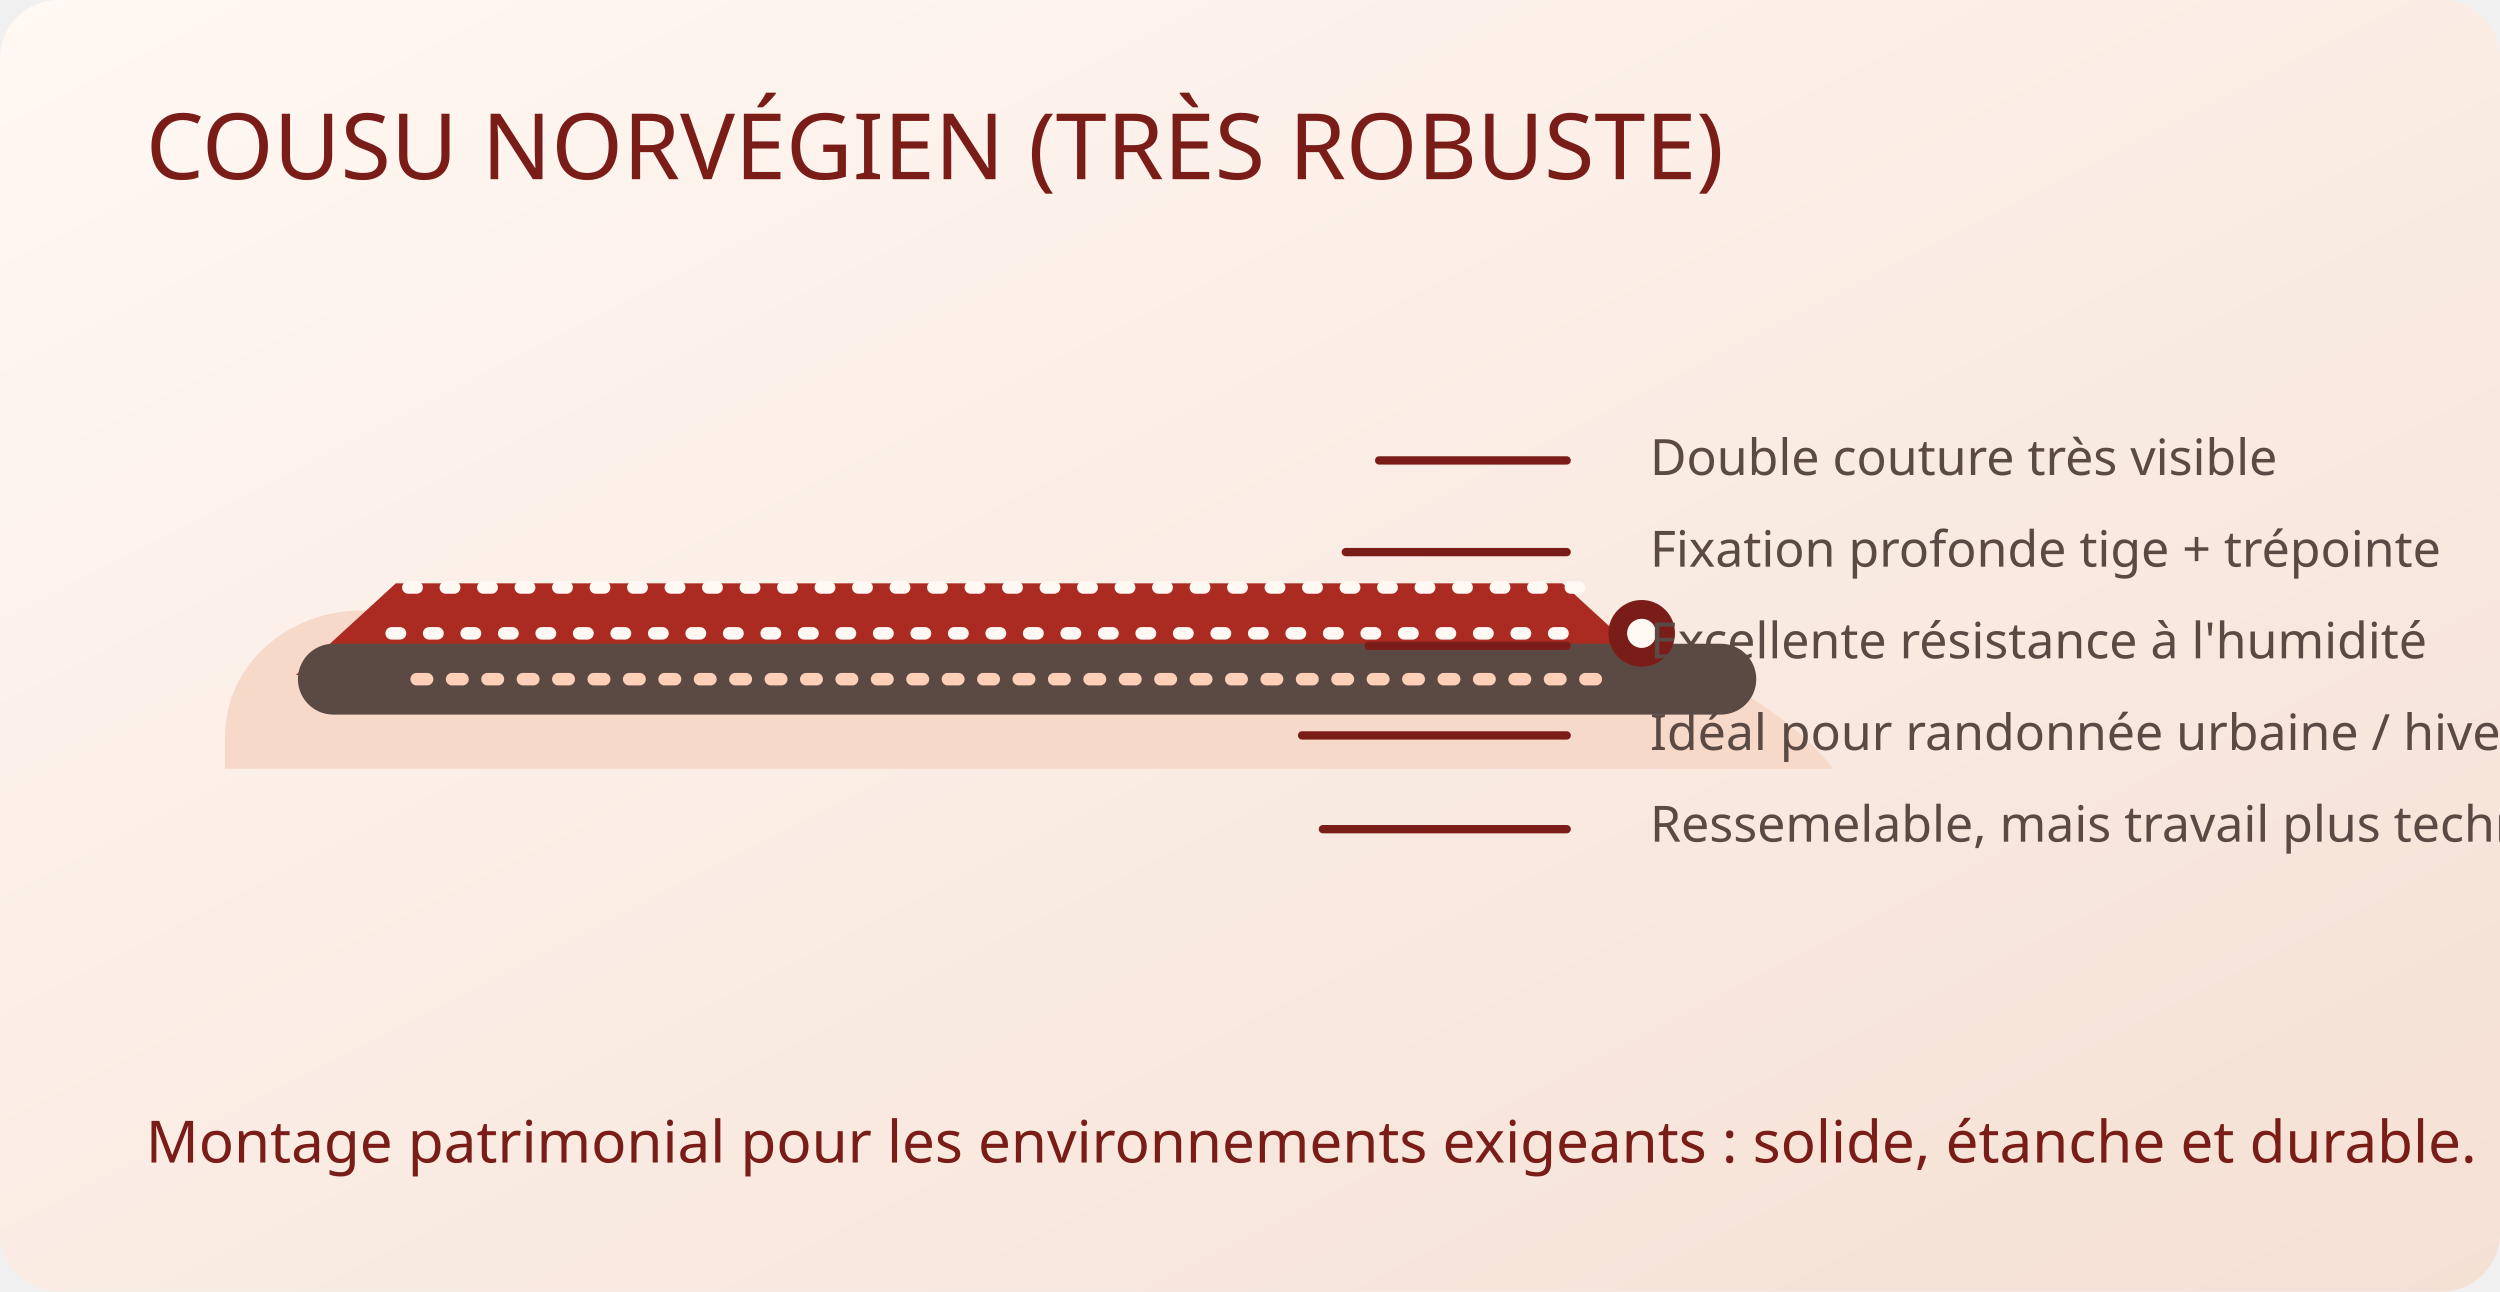
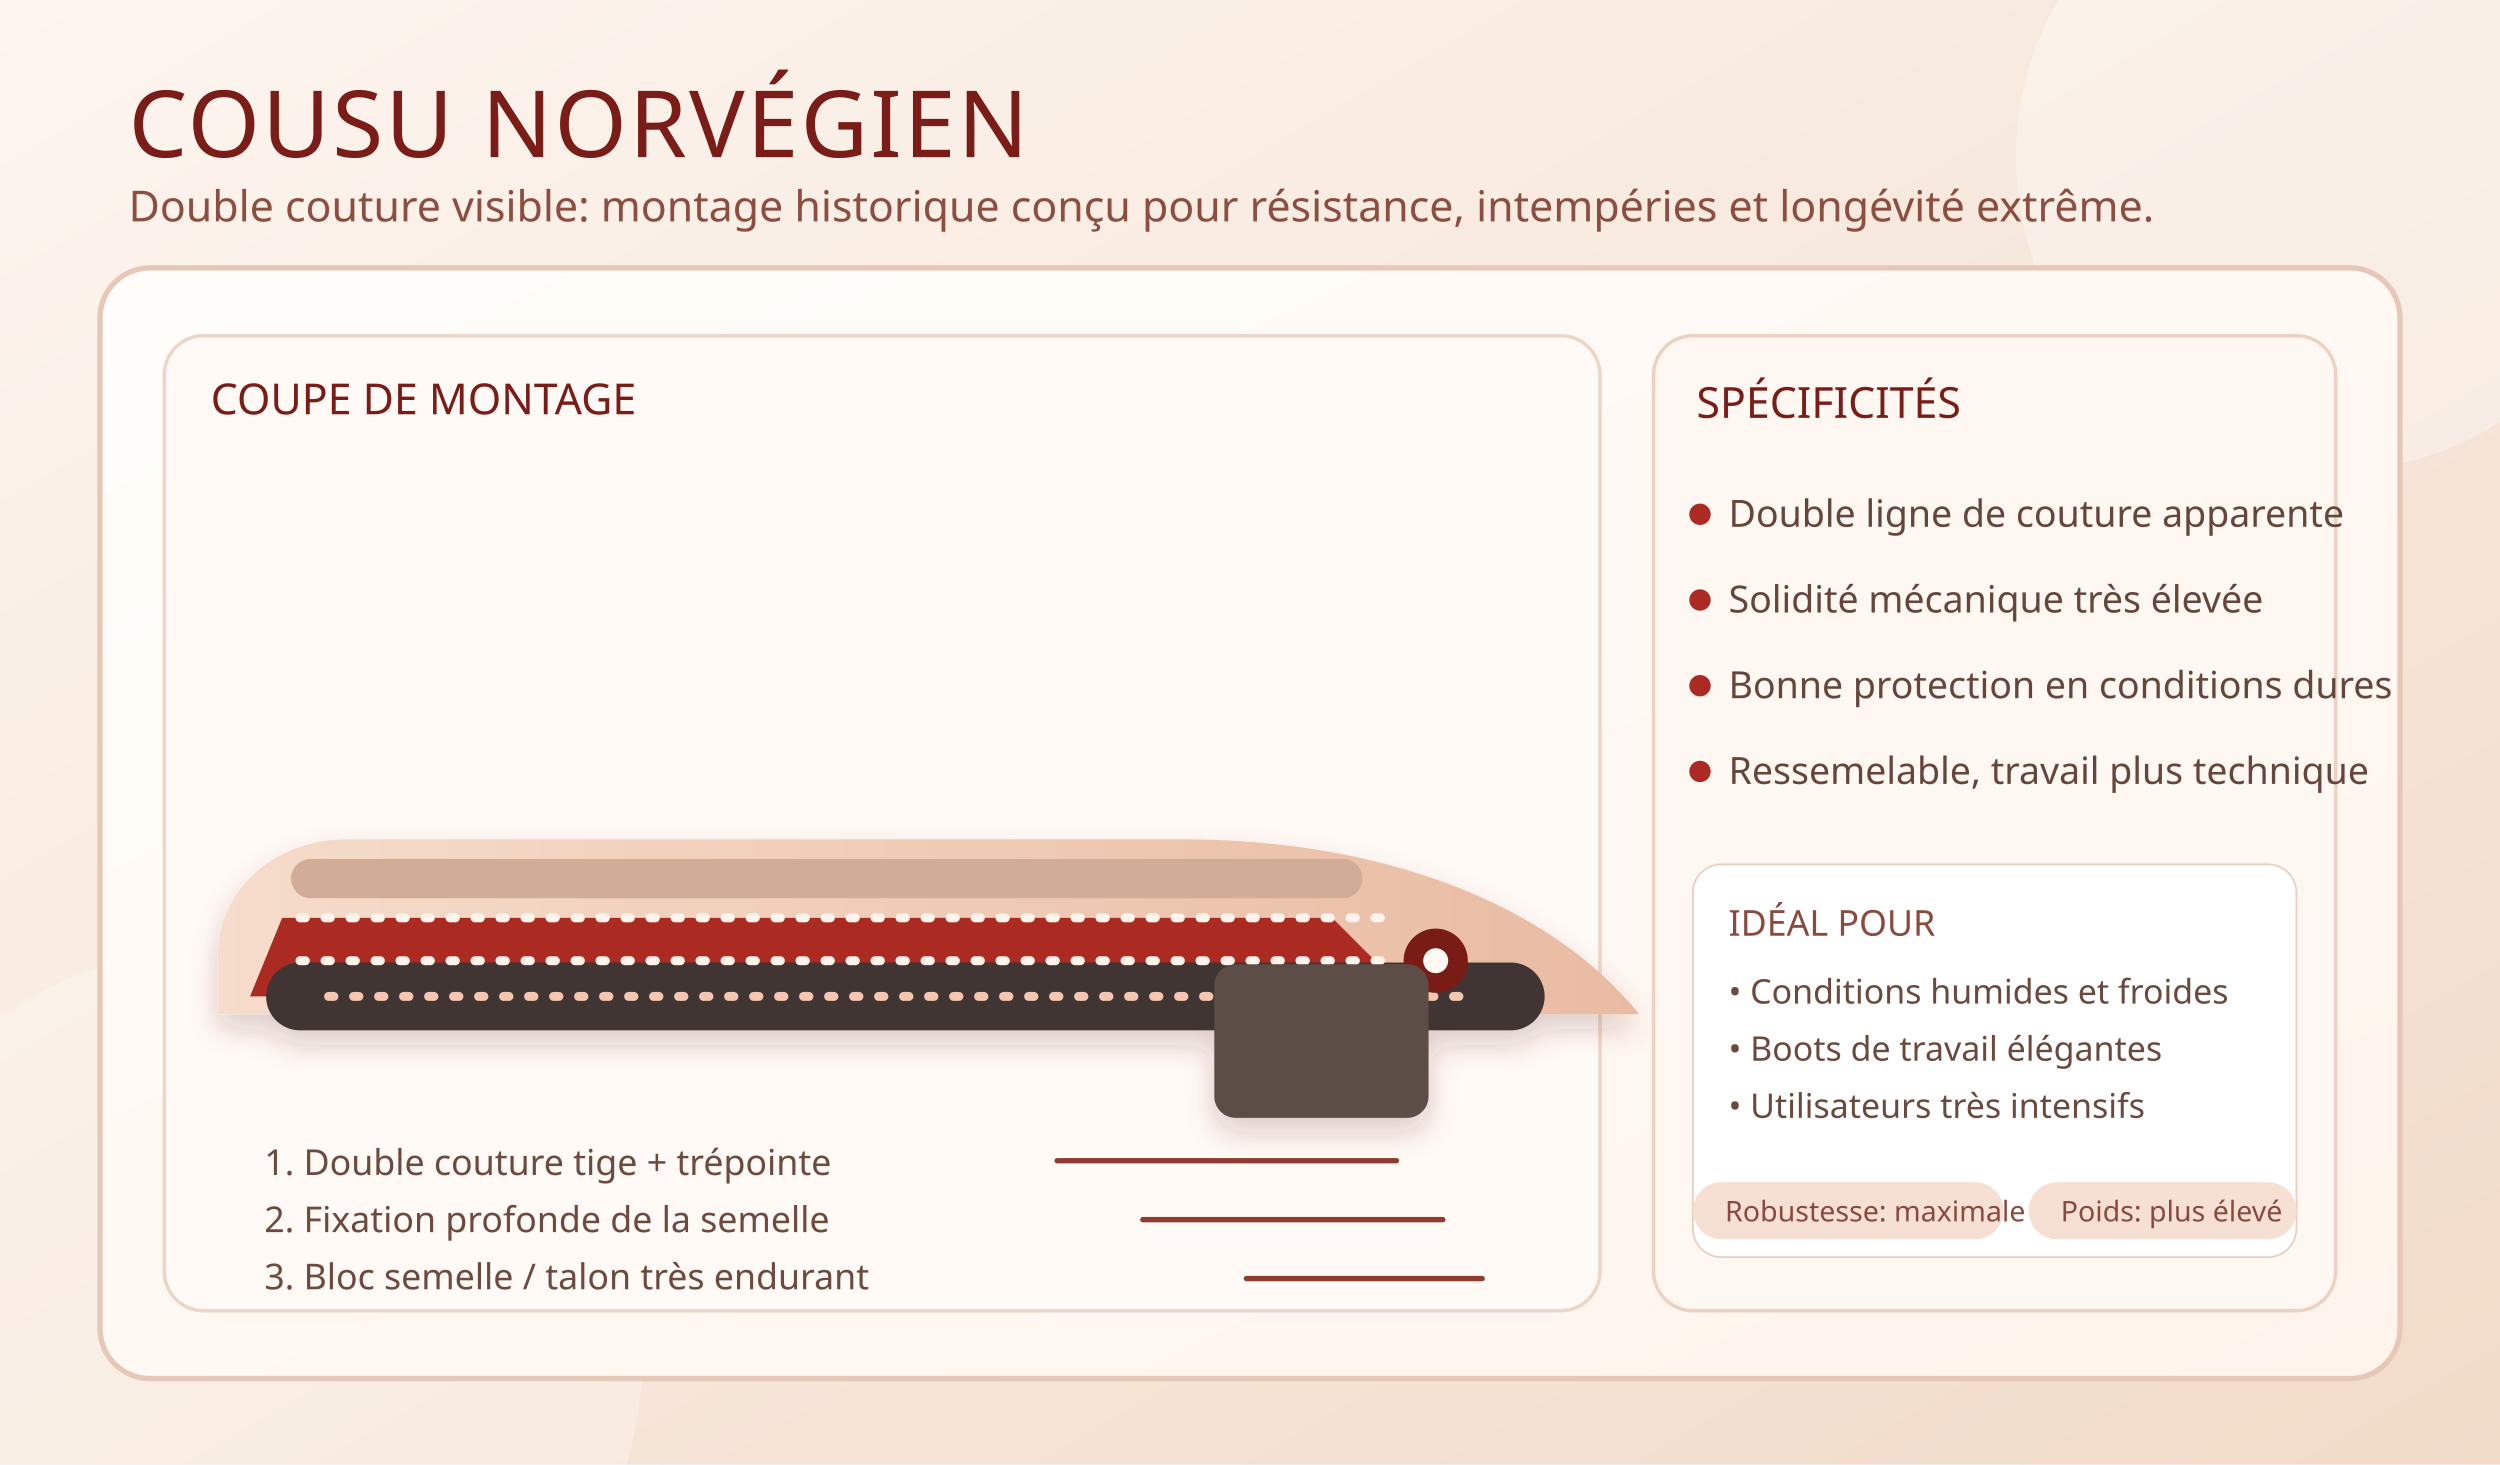
- <svg xmlns="http://www.w3.org/2000/svg" viewBox="0 0 1200 620" role="img" aria-labelledby="title desc">
+ <svg xmlns="http://www.w3.org/2000/svg" viewBox="0 0 1400 820" role="img" aria-labelledby="title desc">
  <defs>
    <linearGradient id="bg" x1="0" y1="0" x2="1" y2="1">
-       <stop offset="0%" stop-color="#fff8f3" />
-       <stop offset="100%" stop-color="#f5e0d4" />
+       <stop offset="0%" stop-color="#fdf5ef" />
+       <stop offset="100%" stop-color="#f1dbc9" />
    </linearGradient>
+     <linearGradient id="panel" x1="0" y1="0" x2="1" y2="1">
+       <stop offset="0%" stop-color="#fffdfa" />
+       <stop offset="100%" stop-color="#fff4ec" />
+     </linearGradient>
+     <linearGradient id="upper" x1="0" y1="0" x2="1" y2="0">
+       <stop offset="0%" stop-color="#f6dccb" />
+       <stop offset="100%" stop-color="#e9bba2" />
+     </linearGradient>
+     <filter id="shadow" x="-20%" y="-20%" width="140%" height="160%">
+       <feDropShadow dx="0" dy="8" stdDeviation="8" flood-color="#6a241d" flood-opacity="0.22" />
+     </filter>
  </defs>
-   <rect width="1200" height="620" rx="28" fill="url(#bg)" />
-   <text x="70" y="86" font-size="44" fill="#7a1d18" font-family="'Oswald','Arial Narrow',sans-serif">COUSU NORVÉGIEN (TRÈS ROBUSTE)</text>
-   <g transform="translate(108 168)">
-     <path d="M0 186c0-36 31-61 66-61h482c108 0 186 29 224 76H0z" fill="#f7d9c9" />
-     <path d="M82 112h560l48 44H34z" fill="#ab2a22" />
-     <path d="M52 158h666" stroke="#5a4a43" stroke-width="34" stroke-linecap="round" />
-     <path d="M88 114h565" stroke="#fff8f3" stroke-width="6" stroke-dasharray="4 14" stroke-linecap="round" />
-     <path d="M80 136h566" stroke="#fff8f3" stroke-width="6" stroke-dasharray="4 14" stroke-linecap="round" />
-     <path d="M92 158h576" stroke="#ffcfb8" stroke-width="6" stroke-dasharray="5 12" stroke-linecap="round" />
-     <circle cx="680" cy="136" r="16" fill="#7a1d18" />
-     <circle cx="680" cy="136" r="7" fill="#fff8f3" />
+   <rect width="1400" height="820" fill="url(#bg)" />
+   <circle cx="1305" cy="88" r="176" fill="#ffffff" opacity="0.32" />
+   <circle cx="132" cy="756" r="228" fill="#ffffff" opacity="0.24" />
+   <text x="72" y="88" font-size="52" fill="#7a1d18" font-family="'Oswald','Arial Narrow',sans-serif" letter-spacing="1.2">COUSU NORVÉGIEN</text>
+   <text x="72" y="124" font-size="24" fill="#8d4e42" font-family="'Nunito Sans','Segoe UI',sans-serif">Double couture visible: montage historique conçu pour résistance, intempéries et longévité extrême.</text>
+   <rect x="56" y="150" width="1288" height="622" rx="28" fill="url(#panel)" stroke="#e6c8b8" stroke-width="3" />
+   <g transform="translate(92 188)">
+     <rect x="0" y="0" width="804" height="546" rx="22" fill="#fffaf6" stroke="#ecd6c8" stroke-width="2" />
+     <text x="26" y="44" font-size="24" fill="#7a1d18" font-family="'Oswald','Arial Narrow',sans-serif">COUPE DE MONTAGE</text>
+     <g transform="translate(30 104)" filter="url(#shadow)">
+       <path d="M0 244c0-40 34-66 72-66h468c112 0 206 36 256 98H0z" fill="url(#upper)" />
+       <path d="M52 200h578" stroke="#d1ad98" stroke-width="22" stroke-linecap="round" />
+       <path d="M36 222h588l44 44H18z" fill="#ab2a22" />
+       <path d="M46 266h678" stroke="#3f3531" stroke-width="38" stroke-linecap="round" />
+       <path d="M46 222h606" stroke="#fff3ec" stroke-width="5" stroke-linecap="round" stroke-dasharray="3 11" />
+       <path d="M46 246h606" stroke="#fff3ec" stroke-width="5" stroke-linecap="round" stroke-dasharray="3 11" />
+       <path d="M62 266h636" stroke="#f5c7b1" stroke-width="5" stroke-linecap="round" stroke-dasharray="3 11" />
+       <circle cx="682" cy="246" r="18" fill="#7a1d18" />
+       <circle cx="682" cy="246" r="7" fill="#fff9f3" />
+       <rect x="558" y="248" width="120" height="86" rx="12" fill="#5b4d46" />
+     </g>
+     <g fill="#6c4a3f" font-family="'Nunito Sans','Segoe UI',sans-serif" font-size="20">
+       <text x="56" y="470">1. Double couture tige + trépointe</text>
+       <text x="56" y="502">2. Fixation profonde de la semelle</text>
+       <text x="56" y="534">3. Bloc semelle / talon très endurant</text>
+     </g>
+     <g stroke="#8f3b31" stroke-width="3" fill="none" stroke-linecap="round">
+       <path d="M500 462h190" />
+       <path d="M548 495h168" />
+       <path d="M606 528h132" />
+     </g>
  </g>
-   <g fill="#5a4a43" font-size="24" font-family="'Nunito Sans','Segoe UI',sans-serif">
-     <text x="792" y="228">Double couture très visible</text>
-     <text x="792" y="272">Fixation profonde tige + trépointe</text>
-     <text x="792" y="316">Excellente résistance à l'humidité</text>
-     <text x="792" y="360">Idéal pour randonnée urbaine / hiver</text>
-     <text x="792" y="404">Ressemelable, mais travail plus technique</text>
+   <g transform="translate(926 188)">
+     <rect x="0" y="0" width="382" height="546" rx="22" fill="#fff8f2" stroke="#ecd2c1" stroke-width="2" />
+     <text x="24" y="46" font-size="24" fill="#7a1d18" font-family="'Oswald','Arial Narrow',sans-serif">SPÉCIFICITÉS</text>
+     <g font-family="'Nunito Sans','Segoe UI',sans-serif" font-size="21" fill="#65463d">
+       <circle cx="26" cy="100" r="6" fill="#ab2a22" />
+       <text x="42" y="107">Double ligne de couture apparente</text>
+       <circle cx="26" cy="148" r="6" fill="#ab2a22" />
+       <text x="42" y="155">Solidité mécanique très élevée</text>
+       <circle cx="26" cy="196" r="6" fill="#ab2a22" />
+       <text x="42" y="203">Bonne protection en conditions dures</text>
+       <circle cx="26" cy="244" r="6" fill="#ab2a22" />
+       <text x="42" y="251">Ressemelable, travail plus technique</text>
+     </g>
+     <rect x="22" y="296" width="338" height="220" rx="16" fill="#fff" stroke="#e8cec0" />
+     <text x="42" y="336" font-size="20" fill="#8a4a3f" font-family="'Oswald','Arial Narrow',sans-serif">IDÉAL POUR</text>
+     <text x="42" y="374" font-size="19" fill="#6a4a3e" font-family="'Nunito Sans','Segoe UI',sans-serif">• Conditions humides et froides</text>
+     <text x="42" y="406" font-size="19" fill="#6a4a3e" font-family="'Nunito Sans','Segoe UI',sans-serif">• Boots de travail élégantes</text>
+     <text x="42" y="438" font-size="19" fill="#6a4a3e" font-family="'Nunito Sans','Segoe UI',sans-serif">• Utilisateurs très intensifs</text>
+     <rect x="22" y="474" width="174" height="32" rx="16" fill="#f5e0d3" />
+     <text x="40" y="496" font-size="16" fill="#8a4a3f" font-family="'Nunito Sans','Segoe UI',sans-serif">Robustesse: maximale</text>
+     <rect x="210" y="474" width="150" height="32" rx="16" fill="#f5e0d3" />
+     <text x="228" y="496" font-size="16" fill="#8a4a3f" font-family="'Nunito Sans','Segoe UI',sans-serif">Poids: plus élevé</text>
  </g>
-   <g stroke="#7a1d18" stroke-width="4" fill="none" stroke-linecap="round">
-     <path d="M752 221H662" />
-     <path d="M752 265H646" />
-     <path d="M752 310H657" />
-     <path d="M752 353H625" />
-     <path d="M752 398H635" />
-   </g>
-   <text x="70" y="558" font-size="28" fill="#7a1d18" font-family="'Nunito Sans','Segoe UI',sans-serif">Montage patrimonial pour les environnements exigeants : solide, étanche et durable.</text>
</svg>
